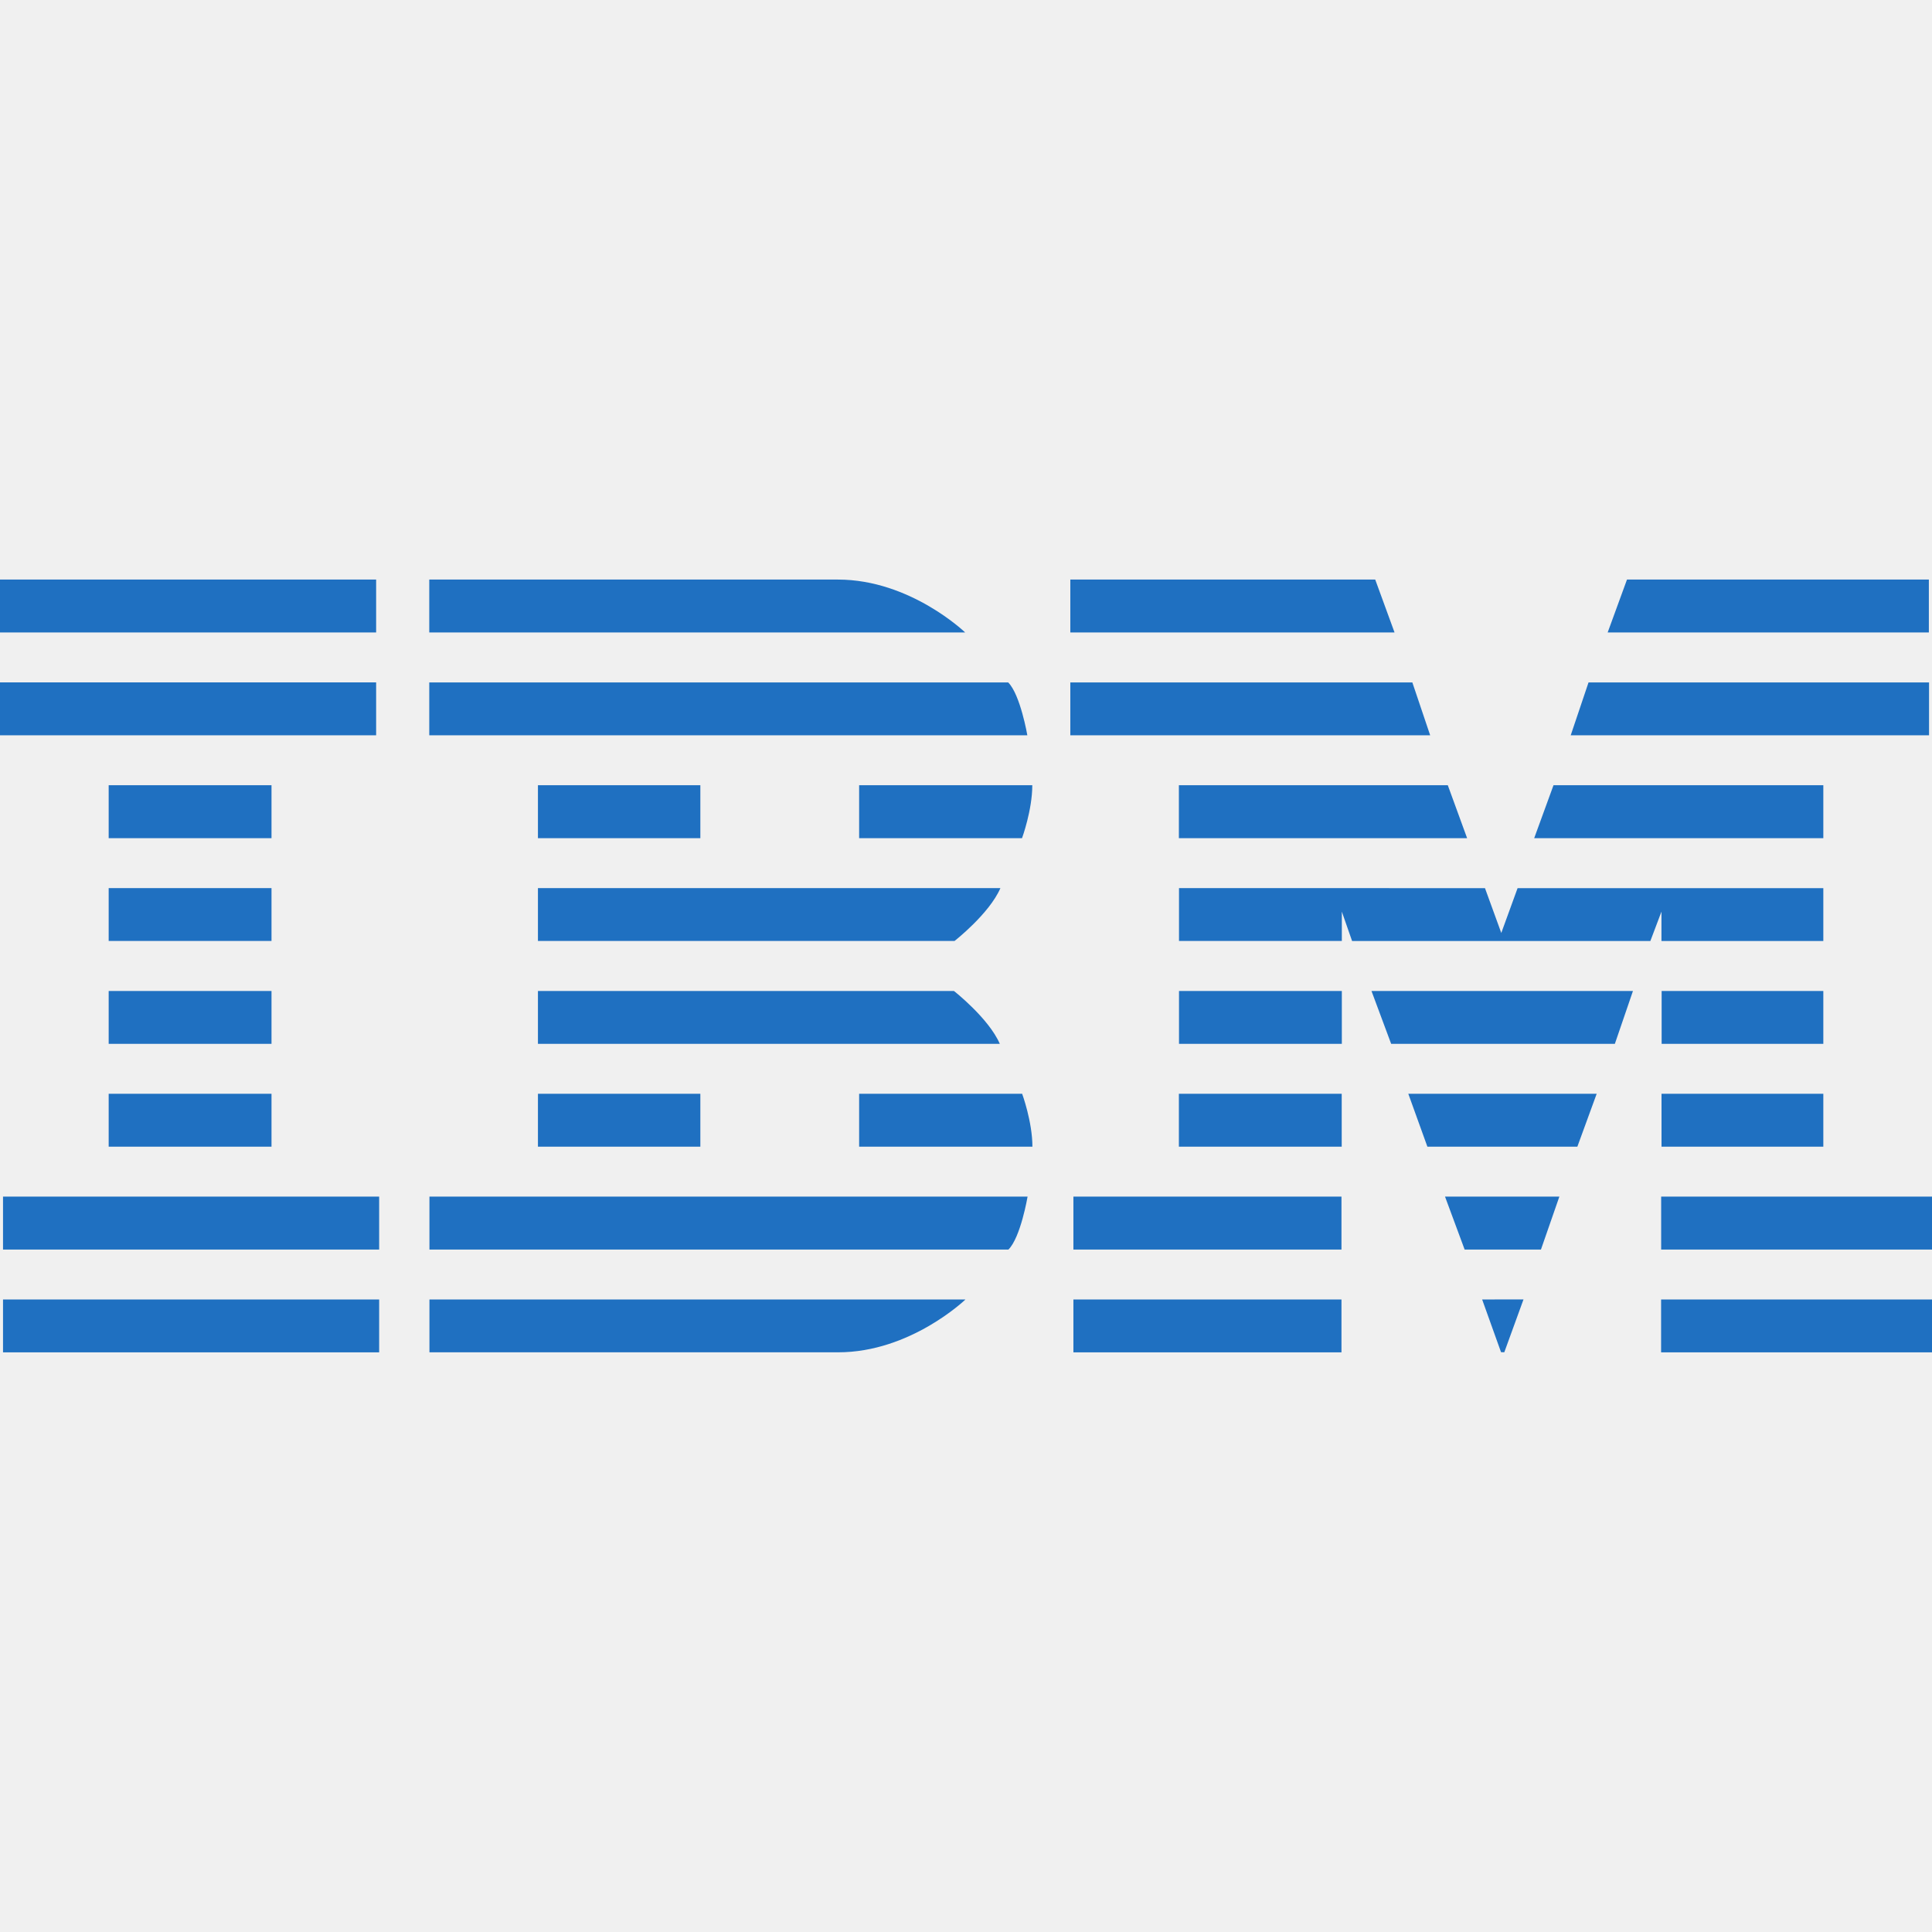
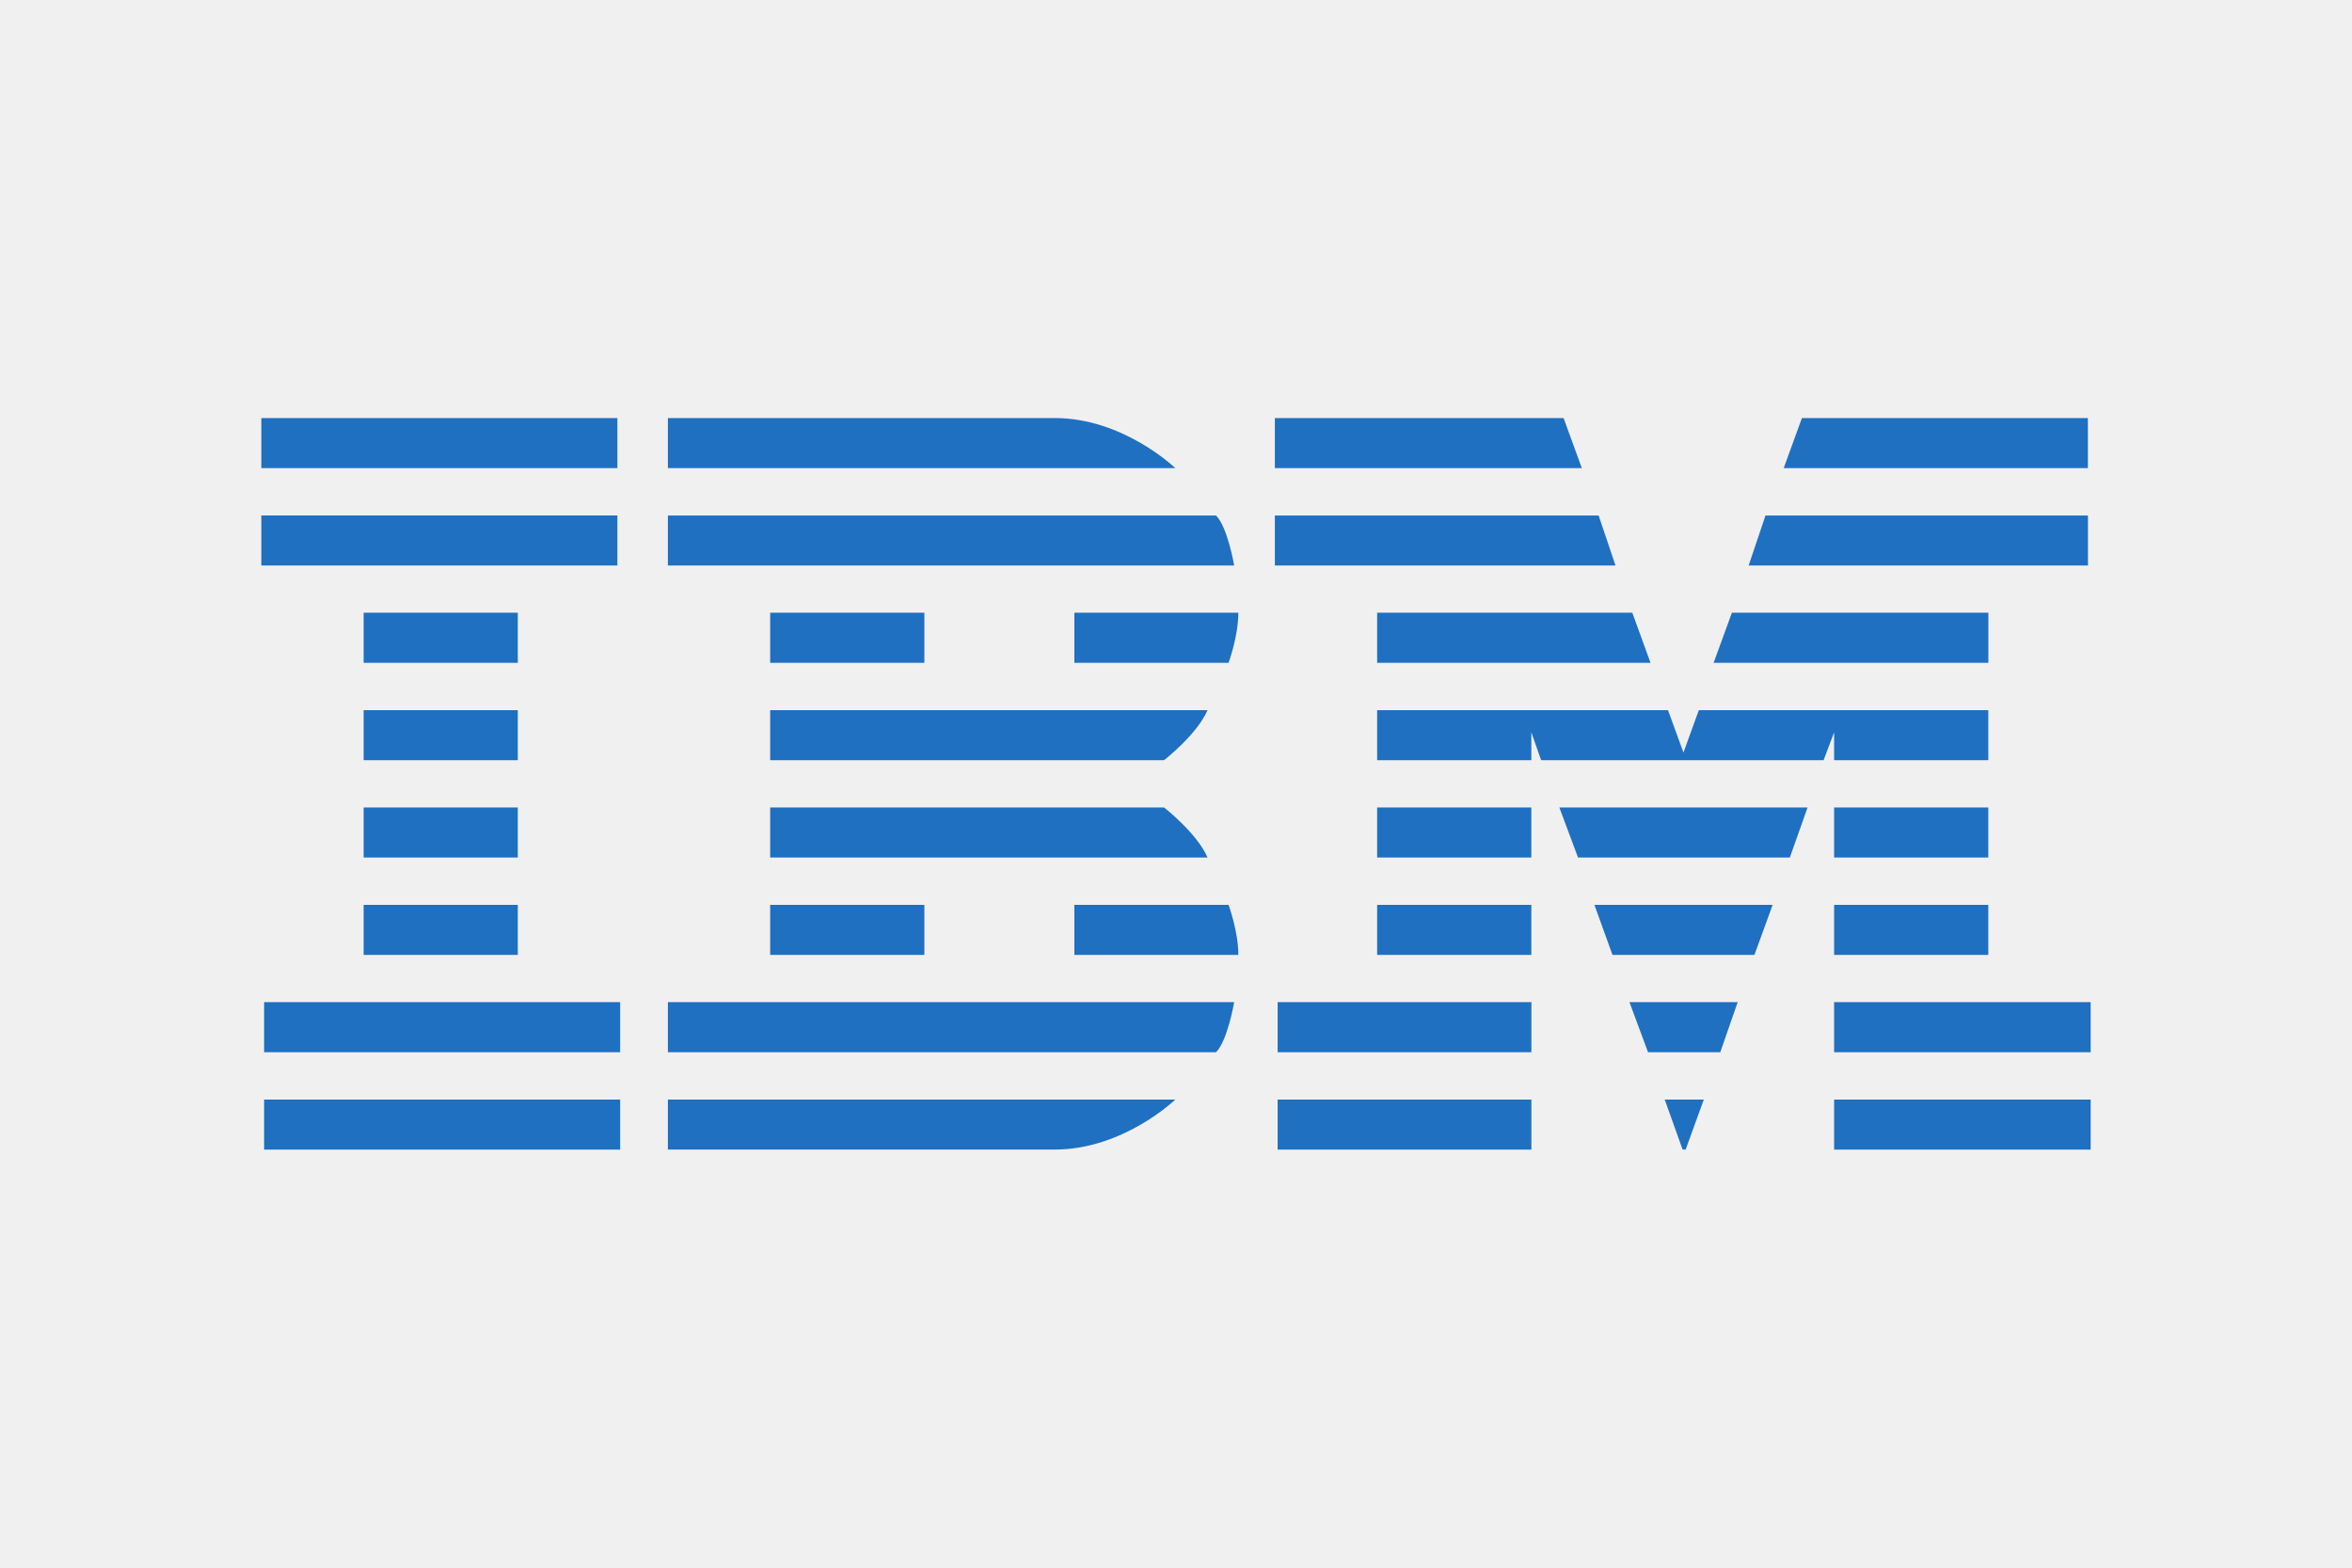
- <svg xmlns="http://www.w3.org/2000/svg" width="64" height="64" viewBox="0 0 64 64" fill="none">
-   <path d="M0 19.199V20.951H12.46V19.199H0ZM14.22 19.199V20.951H31.972C31.972 20.951 30.158 19.199 27.758 19.199H14.22ZM35.456 19.199V20.951H46.196L45.556 19.199H35.456ZM53.896 19.199L53.256 20.951H63.896V19.199H53.896ZM0 22.605V24.357H12.46V22.605H0ZM14.22 22.607V24.357H34.032C34.032 24.357 33.8 23.009 33.398 22.607H14.22ZM35.456 22.607V24.357H47.376L46.786 22.607H35.456ZM52.622 22.607L52.032 24.357H63.902V22.607H52.622ZM3.6 26.011V27.765H8.994V26.011H3.6ZM17.82 26.011V27.765H23.2V26.011H17.82ZM28.46 26.011V27.765H33.856C33.856 27.765 34.196 26.839 34.196 26.011H28.46ZM39.052 26.011V27.765H48.6L47.96 26.011H39.052ZM51.462 26.011L50.822 27.765H60.4V26.011H51.462ZM3.6 29.419V31.171H8.994V29.419H3.6ZM17.82 29.419V31.171H31.62C31.62 31.171 32.772 30.271 33.14 29.419H17.82ZM39.056 29.419V31.171H44.45V30.199L44.79 31.173H54.67L55.038 30.199V31.173H60.4V29.421H50.272L49.732 30.905L49.192 29.421L39.056 29.419ZM3.6 32.827V34.579H8.994V32.827H3.6ZM17.82 32.827V34.579H33.12C32.752 33.729 31.6 32.827 31.6 32.827H17.82ZM39.056 32.827V34.579H44.45V32.827H39.056ZM45.432 32.827L46.084 34.579H53.494L54.094 32.827H45.432ZM55.044 32.827V34.579H60.4V32.827H55.044ZM3.6 36.233V37.985H8.994V36.233H3.6ZM17.82 36.233V37.985H23.2V36.233H17.82ZM28.46 36.233V37.985H34.2C34.2 37.159 33.86 36.233 33.86 36.233H28.46ZM39.052 36.233V37.985H44.446V36.233H39.052ZM46.652 36.233L47.284 37.985H52.252L52.892 36.233H46.652ZM55.04 36.233V37.985H60.4V36.233H55.04ZM0.1 39.639V41.393H12.56V39.639H0.1ZM14.226 39.639V41.393H33.406C33.81 40.993 34.04 39.639 34.04 39.639H14.226ZM35.558 39.639V41.393H44.438V39.639H35.558ZM47.868 39.639L48.518 41.393H51.046L51.656 39.639H47.868ZM55.028 39.639V41.393H64V39.639H55.028ZM0.1 43.047V44.799H12.56V43.047H0.1ZM14.226 43.047V44.797H27.766C30.166 44.797 31.982 43.047 31.982 43.047H14.226ZM35.558 43.047V44.799H44.438V43.047H35.558ZM49.098 43.047L49.724 44.793L49.832 44.795L50.468 43.045L49.098 43.047ZM55.026 43.047V44.799H64V43.047H55.026Z" fill="#1F70C1" />
+ <svg xmlns="http://www.w3.org/2000/svg" width="180" height="120" viewBox="0 0 180 120" fill="none">
+   <g clip-path="url(#clip0_11105_18648)">
+     <g clip-path="url(#clip1_11105_18648)">
+       <path d="M20 32V35.83H47.25V32H20ZM51.114 32V35.83H89.944C89.944 35.83 85.979 32 80.726 32H51.114ZM97.566 32V35.83H121.058L119.663 32H97.566ZM137.902 32L136.508 35.83H159.787V32H137.902ZM20 39.454V43.284H47.25V39.454H20ZM51.114 39.459V43.284H94.452C94.452 43.284 93.948 40.333 93.063 39.459H51.114ZM97.566 39.459V43.284H123.634L122.346 39.459H97.566ZM135.114 39.459L133.826 43.284H159.793V39.459H135.114ZM27.829 46.902V50.738H39.628V46.902H27.829ZM58.942 46.902V50.738H70.742V46.902H58.942ZM82.222 46.902V50.738H94.021C94.021 50.738 94.771 48.71 94.771 46.902H82.222ZM105.394 46.902V50.738H126.316L124.922 46.902H105.394ZM132.543 46.902L131.143 50.738H152.171V46.902H132.543ZM27.829 54.361V58.191H39.628V54.361H27.829ZM58.942 54.361V58.191H89.087C89.087 58.191 91.607 56.226 92.414 54.361H58.942ZM105.394 54.361V58.191H117.194V56.058L117.944 58.191H139.56L140.366 56.058V58.191H152.166V54.361H130.012L128.836 57.603L127.654 54.361H105.394ZM27.829 61.809V65.639H39.628V61.809H27.829ZM58.942 61.809V65.639H92.414C91.613 63.78 89.087 61.809 89.087 61.809H58.942ZM105.394 61.809V65.639H117.194V61.809H105.394ZM119.338 61.809L120.766 65.639H136.978L138.334 61.809H119.338ZM140.366 61.809V65.639H152.166V61.809H140.366ZM27.829 69.262V73.093H39.628V69.262H27.829ZM58.942 69.262V73.093H70.742V69.262H58.942ZM82.222 69.262V73.093H94.771C94.771 71.284 94.021 69.262 94.021 69.262H82.222ZM105.394 69.262V73.093H117.194V69.262H105.394ZM122.021 69.262L123.404 73.093H134.268L135.662 69.262H122.021ZM140.366 69.262V73.093H152.166V69.262H140.366ZM20.213 76.71V80.546H47.462V76.71H20.213ZM51.114 76.71V80.546H93.063C93.948 79.667 94.452 76.71 94.452 76.71H51.114ZM97.778 76.71V80.546H117.199V76.71H97.778ZM124.703 76.71L126.126 80.546H131.653L132.986 76.71H124.703ZM140.366 76.71V80.546H160V76.71H140.366ZM20.213 84.17V88H47.462V84.17H20.213ZM51.114 84.17V87.994H80.726C85.979 87.994 89.944 84.17 89.944 84.17H51.114ZM97.778 84.17V88H117.199V84.17H97.778ZM127.402 84.17L128.769 87.989L129.004 87.994L130.393 84.17H127.402ZM140.366 84.17V88H160V84.17H140.366Z" fill="#1F70C1" />
+     </g>
+   </g>
+   <defs>
+     <clipPath id="clip0_11105_18648">
+       <rect width="140" height="60" fill="white" transform="translate(20 30)" />
+     </clipPath>
+     <clipPath id="clip1_11105_18648">
+       <rect width="140" height="56" fill="white" transform="translate(20 32)" />
+     </clipPath>
+   </defs>
</svg>
